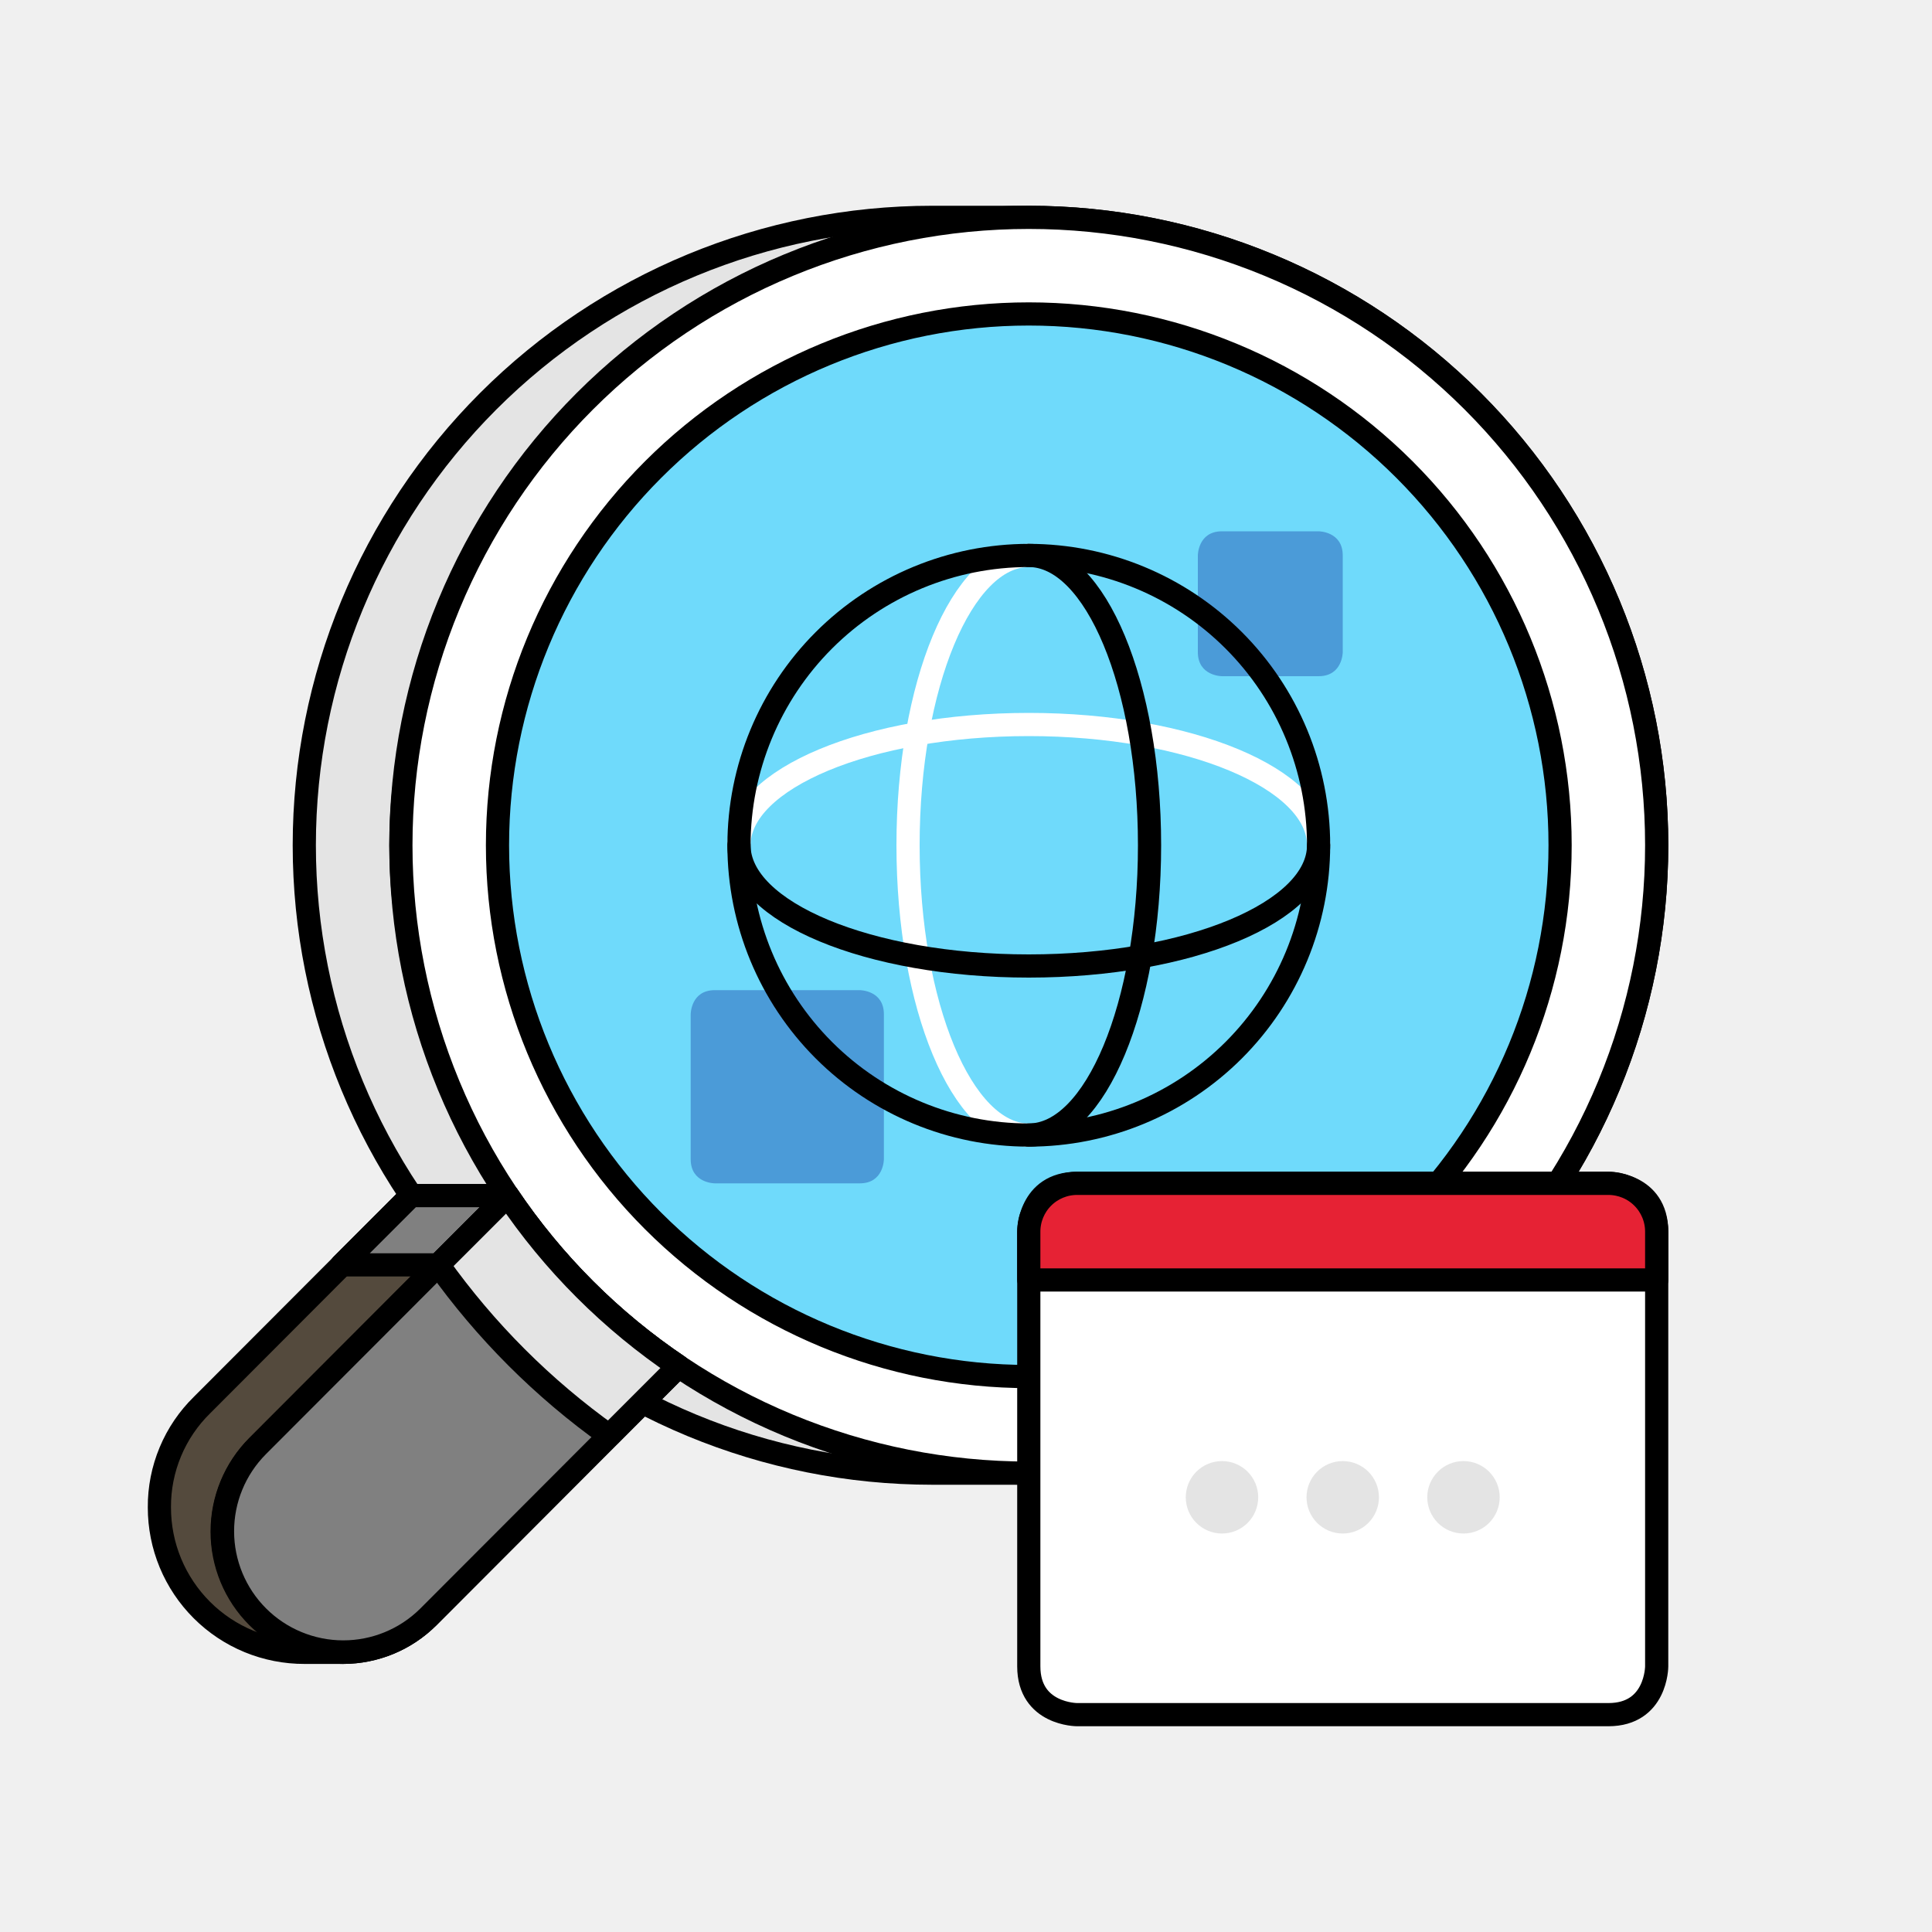
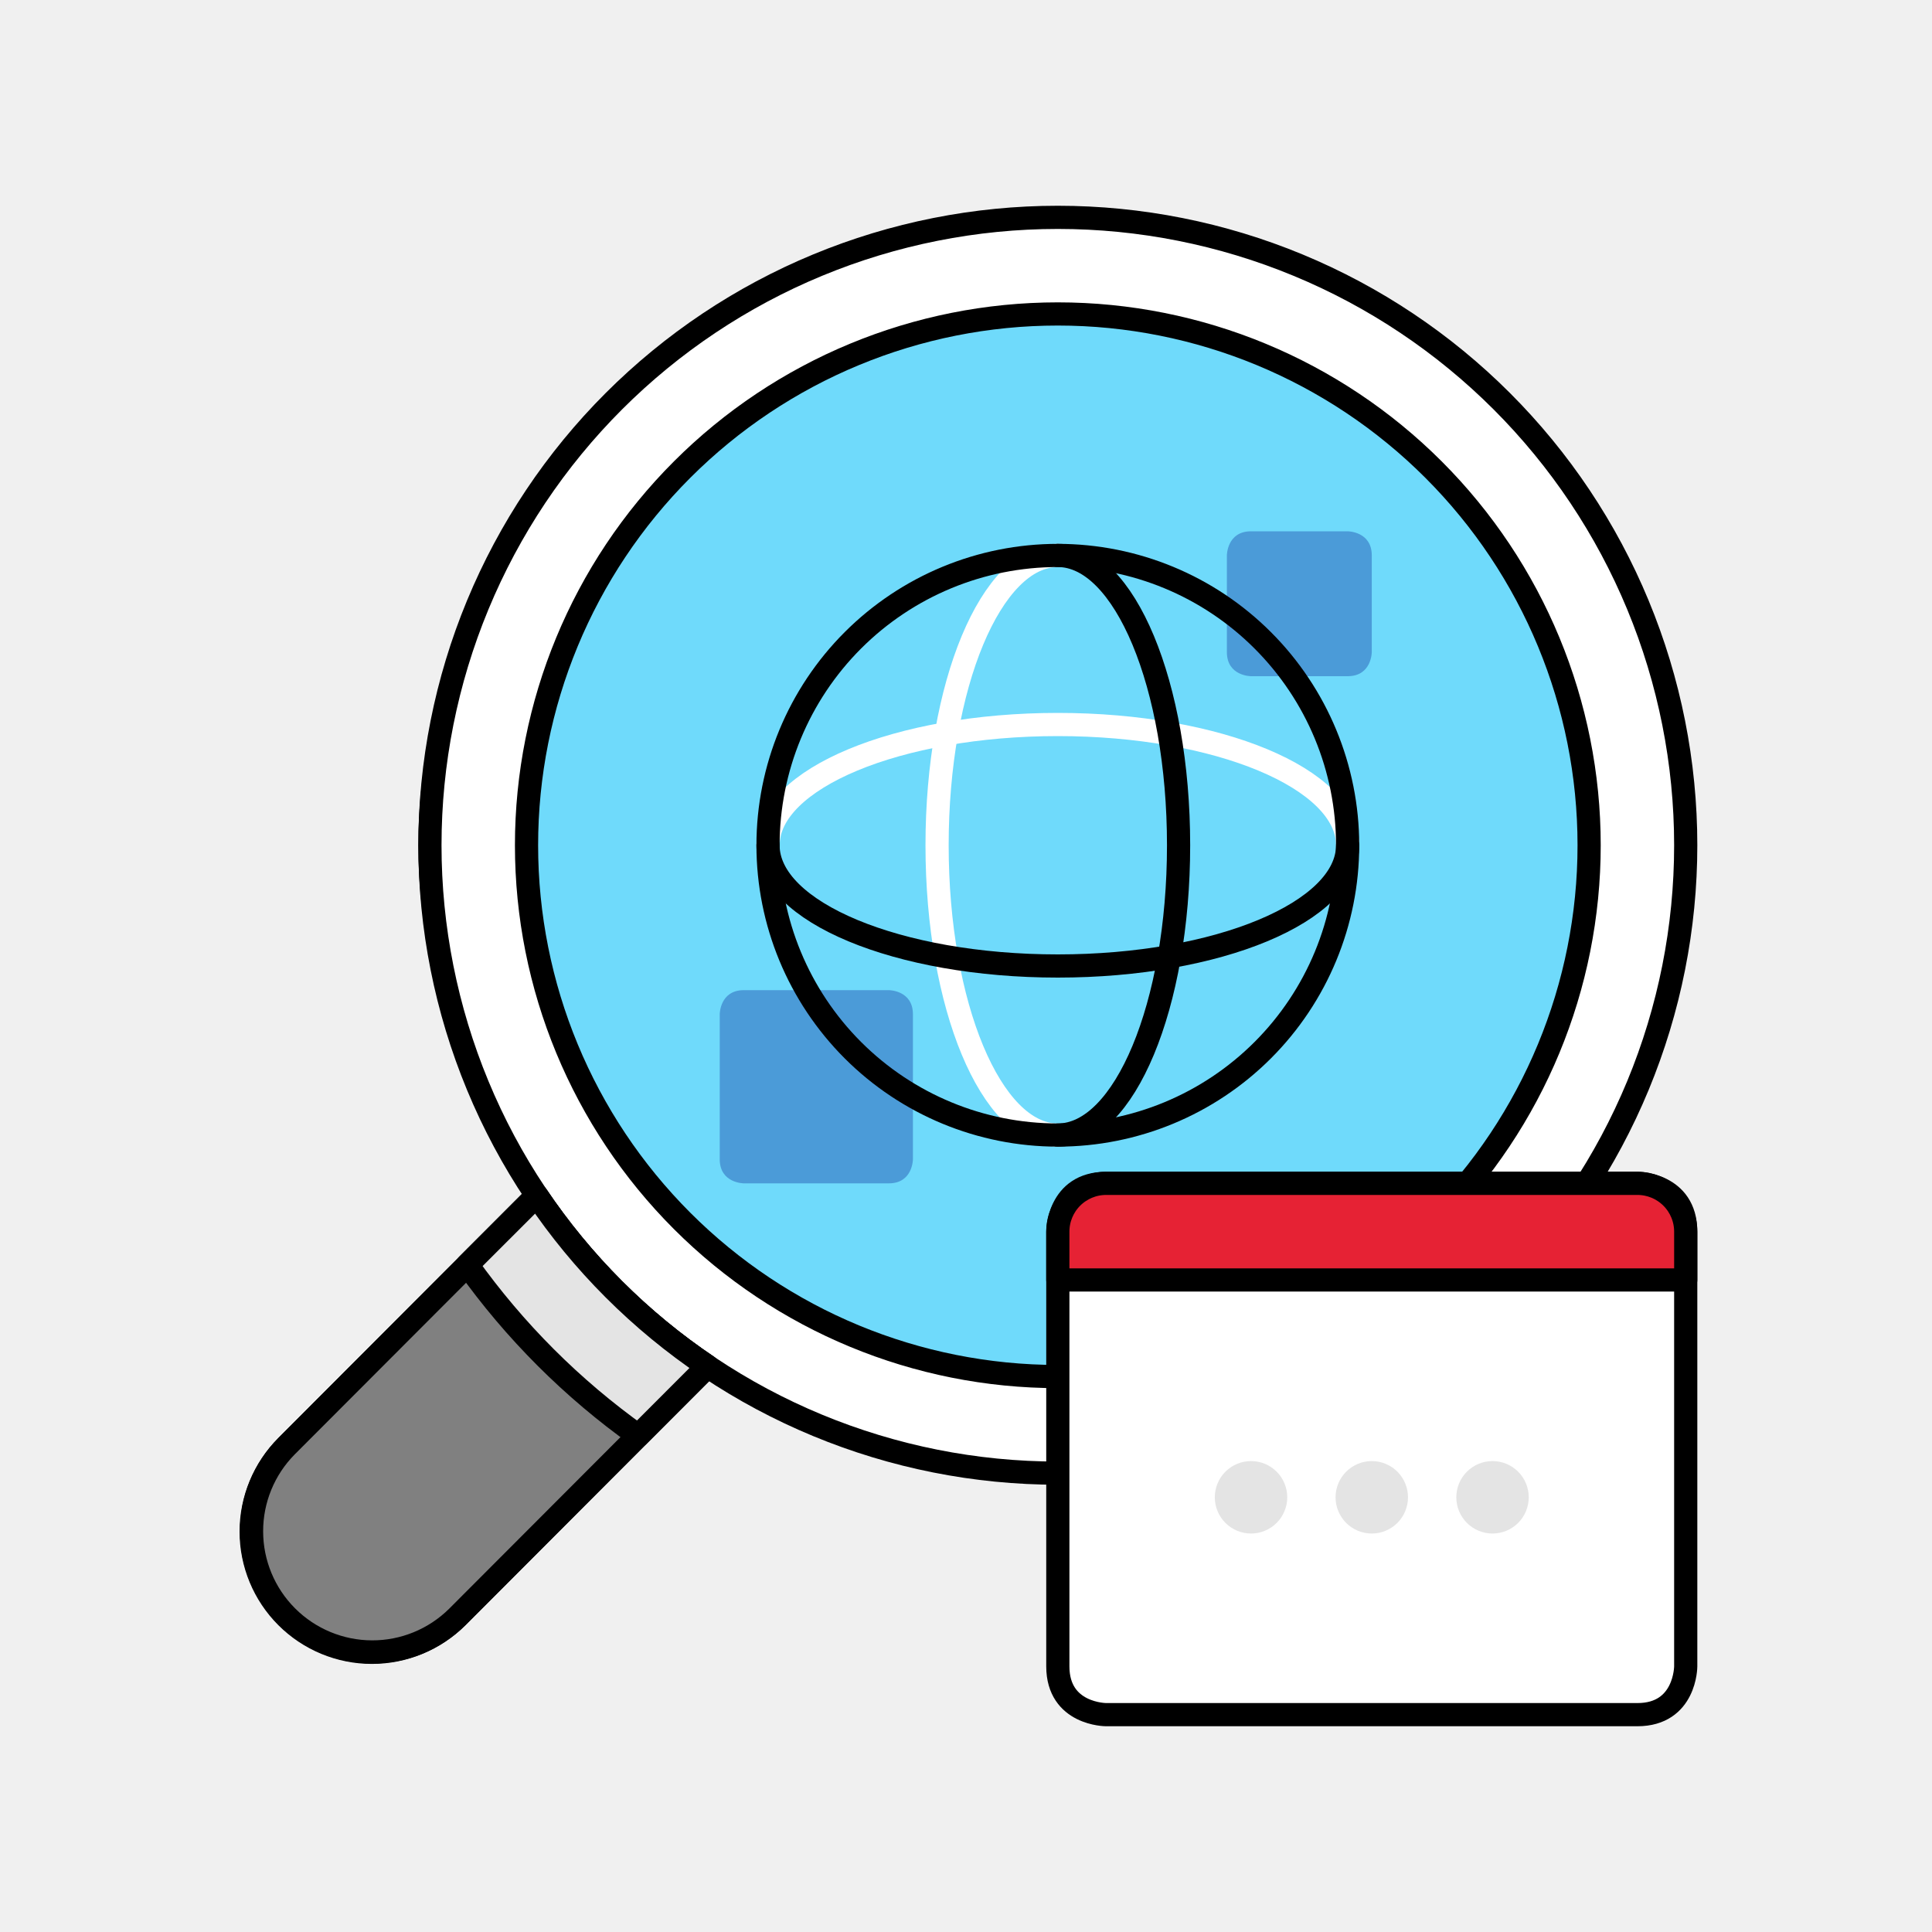
<svg xmlns="http://www.w3.org/2000/svg" width="100" height="100" viewBox="0 0 100 100" fill="none">
-   <path d="M53.25 11.25H48.25C39.63 11.25 31.364 14.674 25.269 20.769C19.174 26.864 15.75 35.13 15.75 43.75C15.75 52.37 19.174 60.636 25.269 66.731C31.364 72.826 39.63 76.25 48.25 76.25H53.25C61.87 76.25 70.136 72.826 76.231 66.731C82.326 60.636 85.75 52.37 85.75 43.75C85.75 35.13 82.326 26.864 76.231 20.769C70.136 14.674 61.87 11.25 53.25 11.25Z" fill="#E4E4E4" stroke="black" stroke-width="1.2" stroke-linecap="round" stroke-linejoin="round" />
-   <path d="M26.278 61.884H21.278L10.461 72.721C9.755 73.411 9.195 74.237 8.816 75.148C8.436 76.059 8.243 77.038 8.25 78.025C8.249 79.012 8.443 79.989 8.82 80.9C9.198 81.811 9.752 82.639 10.45 83.336C11.148 84.033 11.977 84.585 12.889 84.961C13.801 85.336 14.779 85.528 15.765 85.525H17.75C18.571 85.526 19.384 85.365 20.142 85.051C20.901 84.737 21.59 84.275 22.169 83.694L35.119 70.723C31.63 68.374 28.628 65.372 26.278 61.884Z" fill="#544A3D" stroke="black" stroke-width="1.2" stroke-linecap="round" stroke-linejoin="round" />
-   <path d="M21.277 61.884H26.277C28.627 65.372 31.628 68.373 35.116 70.723L31.53 74.31C28.112 71.876 25.124 68.888 22.69 65.47H17.69L21.277 61.884Z" fill="#808080" stroke="black" stroke-width="1.2" stroke-linecap="round" stroke-linejoin="round" />
-   <path d="M13.328 74.855L26.278 61.884C28.627 65.372 31.628 68.373 35.116 70.723L22.166 83.694C20.994 84.866 19.405 85.525 17.747 85.525C16.089 85.525 14.5 84.866 13.328 83.694C12.155 82.522 11.497 80.932 11.497 79.275C11.497 77.617 12.155 76.027 13.328 74.855Z" fill="#1E4BDE" stroke="black" stroke-width="1.2" stroke-linecap="round" stroke-linejoin="round" />
-   <path d="M20.75 43.75C20.75 51.044 23.647 58.038 28.805 63.195C33.962 68.353 40.956 71.25 48.25 71.25C55.544 71.25 62.538 68.353 67.695 63.195C72.853 58.038 75.75 51.044 75.75 43.75C75.75 36.456 72.853 29.462 67.695 24.305C62.538 19.147 55.544 16.25 48.25 16.25C40.956 16.25 33.962 19.147 28.805 24.305C23.647 29.462 20.75 36.456 20.75 43.75Z" fill="#C8D4FA" stroke="black" stroke-width="1.2" stroke-linecap="round" stroke-linejoin="round" />
-   <path d="M20.75 43.75C20.75 48.018 21.591 52.244 23.224 56.187C24.857 60.13 27.251 63.713 30.269 66.731C33.287 69.749 36.87 72.143 40.813 73.776C44.756 75.409 48.982 76.25 53.25 76.25C57.518 76.25 61.744 75.409 65.687 73.776C69.63 72.143 73.213 69.749 76.231 66.731C79.249 63.713 81.643 60.13 83.276 56.187C84.909 52.244 85.75 48.018 85.75 43.75C85.75 39.482 84.909 35.256 83.276 31.313C81.643 27.37 79.249 23.787 76.231 20.769C73.213 17.751 69.63 15.357 65.687 13.724C61.744 12.091 57.518 11.25 53.25 11.25C48.982 11.25 44.756 12.091 40.813 13.724C36.87 15.357 33.287 17.751 30.269 20.769C27.251 23.787 24.857 27.37 23.224 31.313C21.591 35.256 20.75 39.482 20.75 43.75Z" fill="white" stroke="black" stroke-width="1.2" stroke-linecap="round" stroke-linejoin="round" />
-   <path d="M13.328 74.855L26.278 61.884C28.627 65.372 31.628 68.373 35.117 70.723L22.167 83.694C20.993 84.858 19.406 85.509 17.753 85.505C16.1 85.501 14.516 84.843 13.347 83.675C12.178 82.506 11.52 80.922 11.517 79.269C11.513 77.616 12.164 76.029 13.328 74.855Z" fill="#808080" stroke="black" stroke-width="1.2" stroke-linecap="round" stroke-linejoin="round" />
-   <path d="M26.277 61.884C28.627 65.372 31.628 68.373 35.116 70.723L31.53 74.31C28.112 71.876 25.124 68.888 22.69 65.47L26.277 61.884Z" fill="#E4E4E4" stroke="black" stroke-width="1.2" stroke-linecap="round" stroke-linejoin="round" />
-   <path d="M25.75 43.75C25.75 51.044 28.647 58.038 33.805 63.195C38.962 68.353 45.956 71.25 53.25 71.25C60.544 71.25 67.538 68.353 72.695 63.195C77.853 58.038 80.75 51.044 80.75 43.75C80.75 36.456 77.853 29.462 72.695 24.305C67.538 19.147 60.544 16.25 53.25 16.25C45.956 16.25 38.962 19.147 33.805 24.305C28.647 29.462 25.75 36.456 25.75 43.75Z" fill="#6FDAFB" stroke="black" stroke-width="1.2" stroke-linecap="round" stroke-linejoin="round" />
-   <path d="M68.25 35H63.25C63.25 35 62 35 62 33.75V28.75C62 28.75 62 27.5 63.25 27.5H68.25C68.25 27.5 69.5 27.5 69.5 28.75V33.75C69.5 33.75 69.5 35 68.25 35Z" fill="#4B9BD8" />
-   <path d="M44.5 61.25H37C37 61.25 35.75 61.25 35.75 60V52.5C35.75 52.5 35.75 51.25 37 51.25H44.5C44.5 51.25 45.75 51.25 45.75 52.5V60C45.75 60 45.75 61.25 44.5 61.25Z" fill="#4B9BD8" />
-   <path d="M38.25 43.75C38.25 40.299 44.966 37.5 53.25 37.5C61.534 37.5 68.25 40.299 68.25 43.75" stroke="white" stroke-width="1.2" stroke-linecap="round" stroke-linejoin="round" />
-   <path d="M53.25 58.75C49.799 58.75 47 52.034 47 43.75C47 35.466 49.799 28.75 53.25 28.75" stroke="white" stroke-width="1.2" stroke-linecap="round" stroke-linejoin="round" />
-   <path d="M68.25 43.75C68.25 47.201 61.534 50 53.25 50C44.966 50 38.25 47.201 38.25 43.75" stroke="black" stroke-width="1.2" stroke-linecap="round" stroke-linejoin="round" />
-   <path d="M53.25 28.75C56.701 28.75 59.5 35.466 59.5 43.75C59.5 52.034 56.701 58.75 53.25 58.75" stroke="black" stroke-width="1.2" stroke-linecap="round" stroke-linejoin="round" />
-   <path d="M38.25 43.75C38.25 47.728 39.83 51.544 42.643 54.357C45.456 57.17 49.272 58.75 53.25 58.75C57.228 58.75 61.044 57.17 63.857 54.357C66.67 51.544 68.25 47.728 68.25 43.75C68.25 39.772 66.67 35.956 63.857 33.143C61.044 30.33 57.228 28.75 53.25 28.75C49.272 28.75 45.456 30.33 42.643 33.143C39.83 35.956 38.25 39.772 38.25 43.75Z" stroke="black" stroke-width="1.2" stroke-linecap="round" stroke-linejoin="round" />
-   <path d="M83.25 88.75H55.75C55.75 88.75 53.25 88.75 53.25 86.25V63.75C53.25 63.75 53.25 61.25 55.75 61.25H83.25C83.25 61.25 85.75 61.25 85.75 63.75V86.25C85.75 86.25 85.75 88.75 83.25 88.75Z" fill="white" stroke="black" stroke-width="1.2" stroke-linecap="round" stroke-linejoin="round" />
-   <path d="M67.625 77.5C67.625 77.997 67.823 78.474 68.174 78.826C68.526 79.177 69.003 79.375 69.5 79.375C69.997 79.375 70.474 79.177 70.826 78.826C71.177 78.474 71.375 77.997 71.375 77.5C71.375 77.003 71.177 76.526 70.826 76.174C70.474 75.823 69.997 75.625 69.5 75.625C69.003 75.625 68.526 75.823 68.174 76.174C67.823 76.526 67.625 77.003 67.625 77.5Z" fill="#E4E4E4" />
-   <path d="M61.375 77.5C61.375 77.997 61.572 78.474 61.924 78.826C62.276 79.177 62.753 79.375 63.25 79.375C63.747 79.375 64.224 79.177 64.576 78.826C64.927 78.474 65.125 77.997 65.125 77.5C65.125 77.003 64.927 76.526 64.576 76.174C64.224 75.823 63.747 75.625 63.25 75.625C62.753 75.625 62.276 75.823 61.924 76.174C61.572 76.526 61.375 77.003 61.375 77.5Z" fill="#E4E4E4" />
-   <path d="M73.875 77.5C73.875 77.997 74.073 78.474 74.424 78.826C74.776 79.177 75.253 79.375 75.75 79.375C76.247 79.375 76.724 79.177 77.076 78.826C77.427 78.474 77.625 77.997 77.625 77.5C77.625 77.003 77.427 76.526 77.076 76.174C76.724 75.823 76.247 75.625 75.75 75.625C75.253 75.625 74.776 75.823 74.424 76.174C74.073 76.526 73.875 77.003 73.875 77.5Z" fill="#E4E4E4" />
-   <path d="M85.75 66.25H53.25V63.75C53.25 63.087 53.513 62.451 53.982 61.982C54.451 61.513 55.087 61.25 55.75 61.25H83.25C83.913 61.25 84.549 61.513 85.018 61.982C85.487 62.451 85.75 63.087 85.75 63.75V66.25Z" fill="#E62234" stroke="black" stroke-width="1.2" stroke-linecap="round" stroke-linejoin="round" />
+   <path d="M14.831 74.855L27.78 61.884C30.13 65.372 33.131 68.373 36.619 70.722L23.669 83.694C22.497 84.866 20.907 85.524 19.25 85.524C17.592 85.524 16.003 84.866 14.831 83.694C13.659 82.522 13 80.932 13 79.274C13 77.617 13.659 76.027 14.831 74.855Z" fill="#1E4BDE" stroke="black" stroke-width="1.2" stroke-linecap="round" stroke-linejoin="round" />
+   <path d="M22.253 43.75C22.253 51.044 25.15 58.038 30.308 63.195C35.465 68.353 42.459 71.25 49.753 71.25C57.046 71.25 64.041 68.353 69.198 63.195C74.356 58.038 77.253 51.044 77.253 43.75C77.253 36.456 74.356 29.462 69.198 24.305C64.041 19.147 57.046 16.25 49.753 16.25C42.459 16.25 35.465 19.147 30.308 24.305C25.15 29.462 22.253 36.456 22.253 43.75Z" fill="#C8D4FA" stroke="black" stroke-width="1.2" stroke-linecap="round" stroke-linejoin="round" />
+   <path d="M22.253 43.75C22.253 48.018 23.094 52.244 24.727 56.187C26.36 60.13 28.754 63.713 31.772 66.731C34.79 69.749 38.373 72.143 42.316 73.776C46.259 75.409 50.485 76.25 54.753 76.25C59.021 76.25 63.247 75.409 67.19 73.776C71.133 72.143 74.716 69.749 77.734 66.731C80.752 63.713 83.146 60.13 84.779 56.187C86.412 52.244 87.253 48.018 87.253 43.75C87.253 39.482 86.412 35.256 84.779 31.313C83.146 27.37 80.752 23.787 77.734 20.769C74.716 17.751 71.133 15.357 67.19 13.724C63.247 12.091 59.021 11.25 54.753 11.25C50.485 11.25 46.259 12.091 42.316 13.724C38.373 15.357 34.79 17.751 31.772 20.769C28.754 23.787 26.36 27.37 24.727 31.313C23.094 35.256 22.253 39.482 22.253 43.75Z" fill="white" stroke="black" stroke-width="1.2" stroke-linecap="round" stroke-linejoin="round" />
+   <path d="M14.831 74.855L27.781 61.884C30.13 65.372 33.131 68.373 36.62 70.722L23.67 83.694C22.496 84.857 20.909 85.509 19.256 85.505C17.603 85.501 16.019 84.843 14.85 83.674C13.681 82.506 13.023 80.922 13.02 79.269C13.016 77.616 13.667 76.029 14.831 74.855Z" fill="#808080" stroke="black" stroke-width="1.2" stroke-linecap="round" stroke-linejoin="round" />
+   <path d="M27.78 61.884C30.13 65.372 33.131 68.373 36.619 70.722L33.033 74.31C29.615 71.876 26.627 68.888 24.193 65.47L27.78 61.884Z" fill="#E4E4E4" stroke="black" stroke-width="1.2" stroke-linecap="round" stroke-linejoin="round" />
+   <path d="M27.253 43.75C27.253 51.044 30.15 58.038 35.307 63.195C40.465 68.353 47.459 71.25 54.753 71.25C62.046 71.25 69.041 68.353 74.198 63.195C79.356 58.038 82.253 51.044 82.253 43.75C82.253 36.456 79.356 29.462 74.198 24.305C69.041 19.147 62.046 16.25 54.753 16.25C47.459 16.25 40.465 19.147 35.307 24.305C30.15 29.462 27.253 36.456 27.253 43.75Z" fill="#6FDAFB" stroke="black" stroke-width="1.2" stroke-linecap="round" stroke-linejoin="round" />
+   <path d="M69.753 35H64.753C64.753 35 63.503 35 63.503 33.75V28.75C63.503 28.75 63.503 27.5 64.753 27.5H69.753C69.753 27.5 71.003 27.5 71.003 28.75V33.75C71.003 33.75 71.003 35 69.753 35Z" fill="#4B9BD8" />
+   <path d="M46.003 61.25H38.503C38.503 61.25 37.253 61.25 37.253 60V52.5C37.253 52.5 37.253 51.25 38.503 51.25H46.003C46.003 51.25 47.253 51.25 47.253 52.5V60C47.253 60 47.253 61.25 46.003 61.25Z" fill="#4B9BD8" />
+   <path d="M39.753 43.75C39.753 40.299 46.469 37.5 54.753 37.5C63.037 37.5 69.753 40.299 69.753 43.75" stroke="white" stroke-width="1.2" stroke-linecap="round" stroke-linejoin="round" />
+   <path d="M54.753 58.75C51.302 58.75 48.503 52.034 48.503 43.75C48.503 35.466 51.302 28.75 54.753 28.75" stroke="white" stroke-width="1.2" stroke-linecap="round" stroke-linejoin="round" />
+   <path d="M69.753 43.75C69.753 47.201 63.037 50 54.753 50C46.469 50 39.753 47.201 39.753 43.75" stroke="black" stroke-width="1.2" stroke-linecap="round" stroke-linejoin="round" />
+   <path d="M54.753 28.75C58.204 28.75 61.003 35.466 61.003 43.75C61.003 52.034 58.204 58.75 54.753 58.75" stroke="black" stroke-width="1.2" stroke-linecap="round" stroke-linejoin="round" />
+   <path d="M39.753 43.75C39.753 47.728 41.333 51.544 44.146 54.357C46.959 57.17 50.775 58.75 54.753 58.75C58.731 58.75 62.547 57.17 65.359 54.357C68.173 51.544 69.753 47.728 69.753 43.75C69.753 39.772 68.173 35.956 65.359 33.143C62.547 30.33 58.731 28.75 54.753 28.75C50.775 28.75 46.959 30.33 44.146 33.143C41.333 35.956 39.753 39.772 39.753 43.75Z" stroke="black" stroke-width="1.2" stroke-linecap="round" stroke-linejoin="round" />
+   <path d="M84.753 88.75H57.253C57.253 88.75 54.753 88.75 54.753 86.25V63.75C54.753 63.75 54.753 61.25 57.253 61.25H84.753C84.753 61.25 87.253 61.25 87.253 63.75V86.25C87.253 86.25 87.253 88.75 84.753 88.75Z" fill="white" stroke="black" stroke-width="1.2" stroke-linecap="round" stroke-linejoin="round" />
+   <path d="M69.128 77.5C69.128 77.997 69.326 78.474 69.677 78.826C70.029 79.177 70.506 79.375 71.003 79.375C71.5 79.375 71.977 79.177 72.329 78.826C72.68 78.474 72.878 77.997 72.878 77.5C72.878 77.003 72.68 76.526 72.329 76.174C71.977 75.823 71.5 75.625 71.003 75.625C70.506 75.625 70.029 75.823 69.677 76.174C69.326 76.526 69.128 77.003 69.128 77.5Z" fill="#E4E4E4" />
+   <path d="M62.878 77.5C62.878 77.997 63.075 78.474 63.427 78.826C63.779 79.177 64.256 79.375 64.753 79.375C65.25 79.375 65.727 79.177 66.079 78.826C66.43 78.474 66.628 77.997 66.628 77.5C66.628 77.003 66.43 76.526 66.079 76.174C65.727 75.823 65.25 75.625 64.753 75.625C64.256 75.625 63.779 75.823 63.427 76.174C63.075 76.526 62.878 77.003 62.878 77.5Z" fill="#E4E4E4" />
+   <path d="M75.378 77.5C75.378 77.997 75.576 78.474 75.927 78.826C76.279 79.177 76.756 79.375 77.253 79.375C77.75 79.375 78.227 79.177 78.579 78.826C78.93 78.474 79.128 77.997 79.128 77.5C79.128 77.003 78.93 76.526 78.579 76.174C78.227 75.823 77.75 75.625 77.253 75.625C76.756 75.625 76.279 75.823 75.927 76.174C75.576 76.526 75.378 77.003 75.378 77.5Z" fill="#E4E4E4" />
+   <path d="M87.253 66.25H54.753V63.75C54.753 63.087 55.016 62.451 55.485 61.982C55.954 61.513 56.59 61.25 57.253 61.25H84.753C85.416 61.25 86.052 61.513 86.521 61.982C86.99 62.451 87.253 63.087 87.253 63.75V66.25Z" fill="#E62234" stroke="black" stroke-width="1.2" stroke-linecap="round" stroke-linejoin="round" />
</svg>
